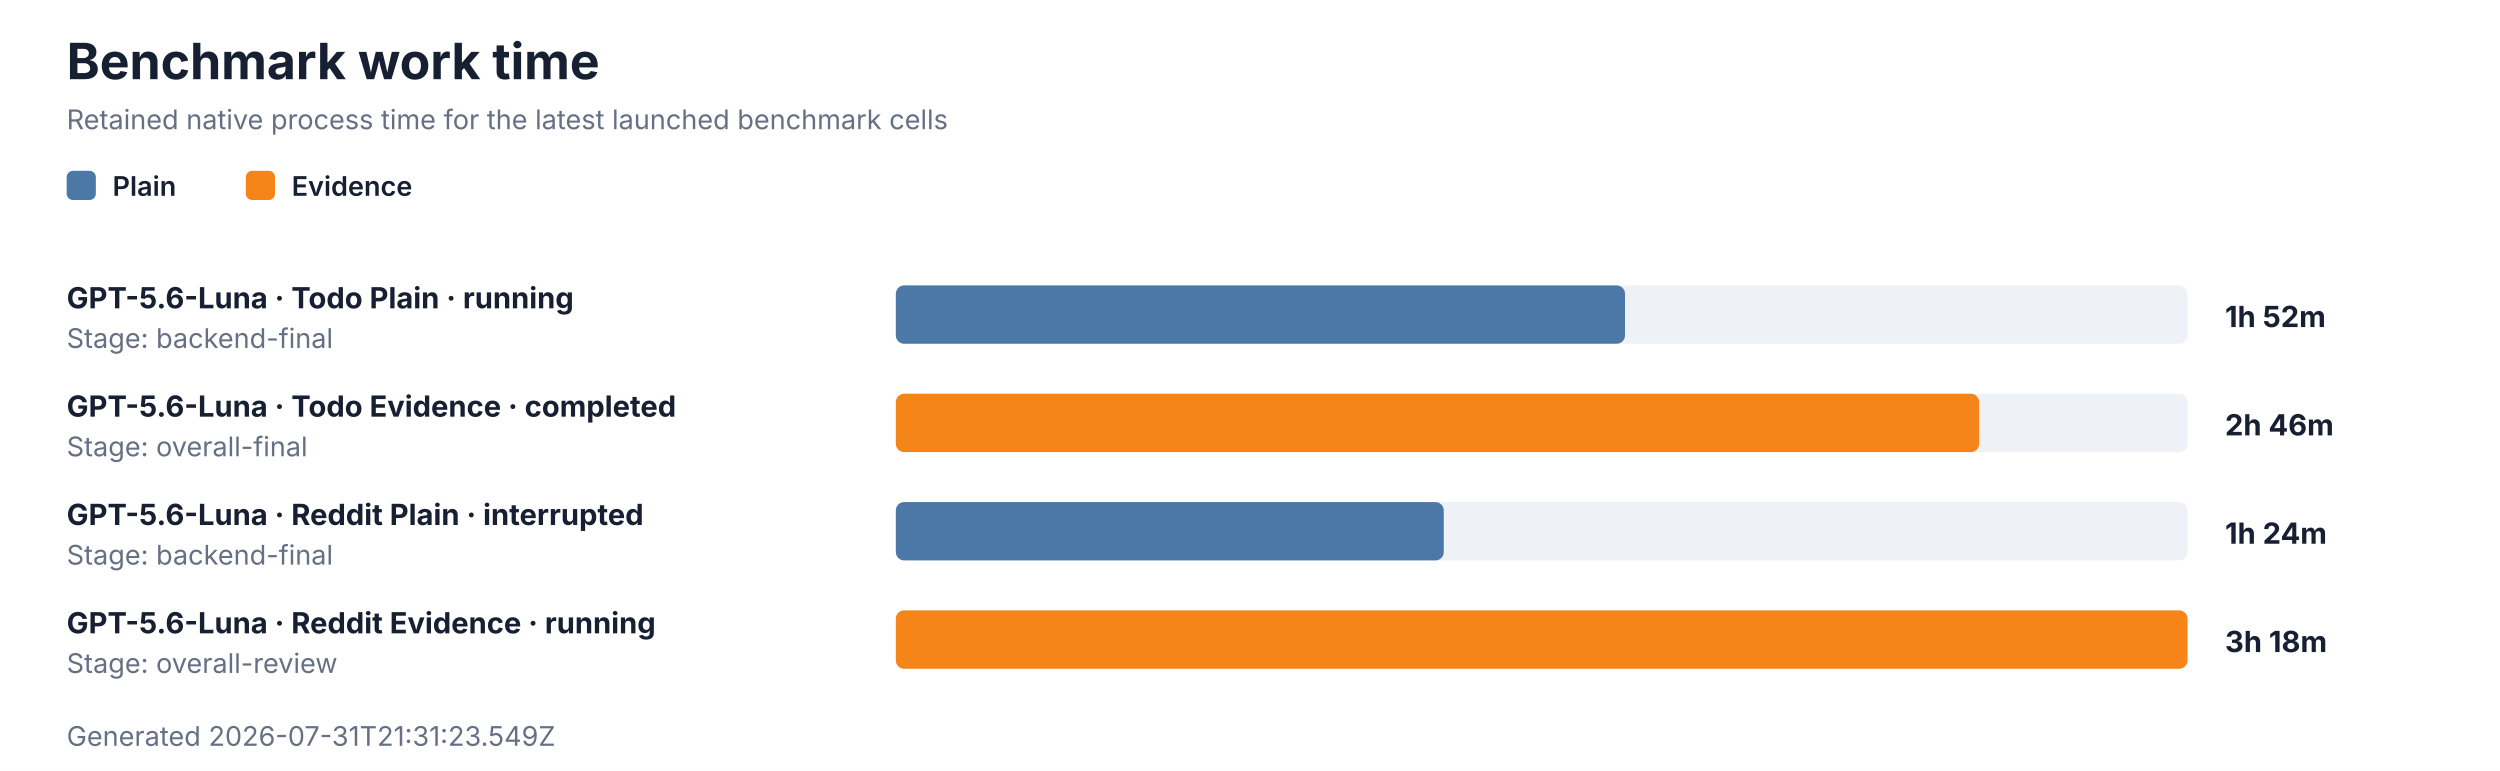
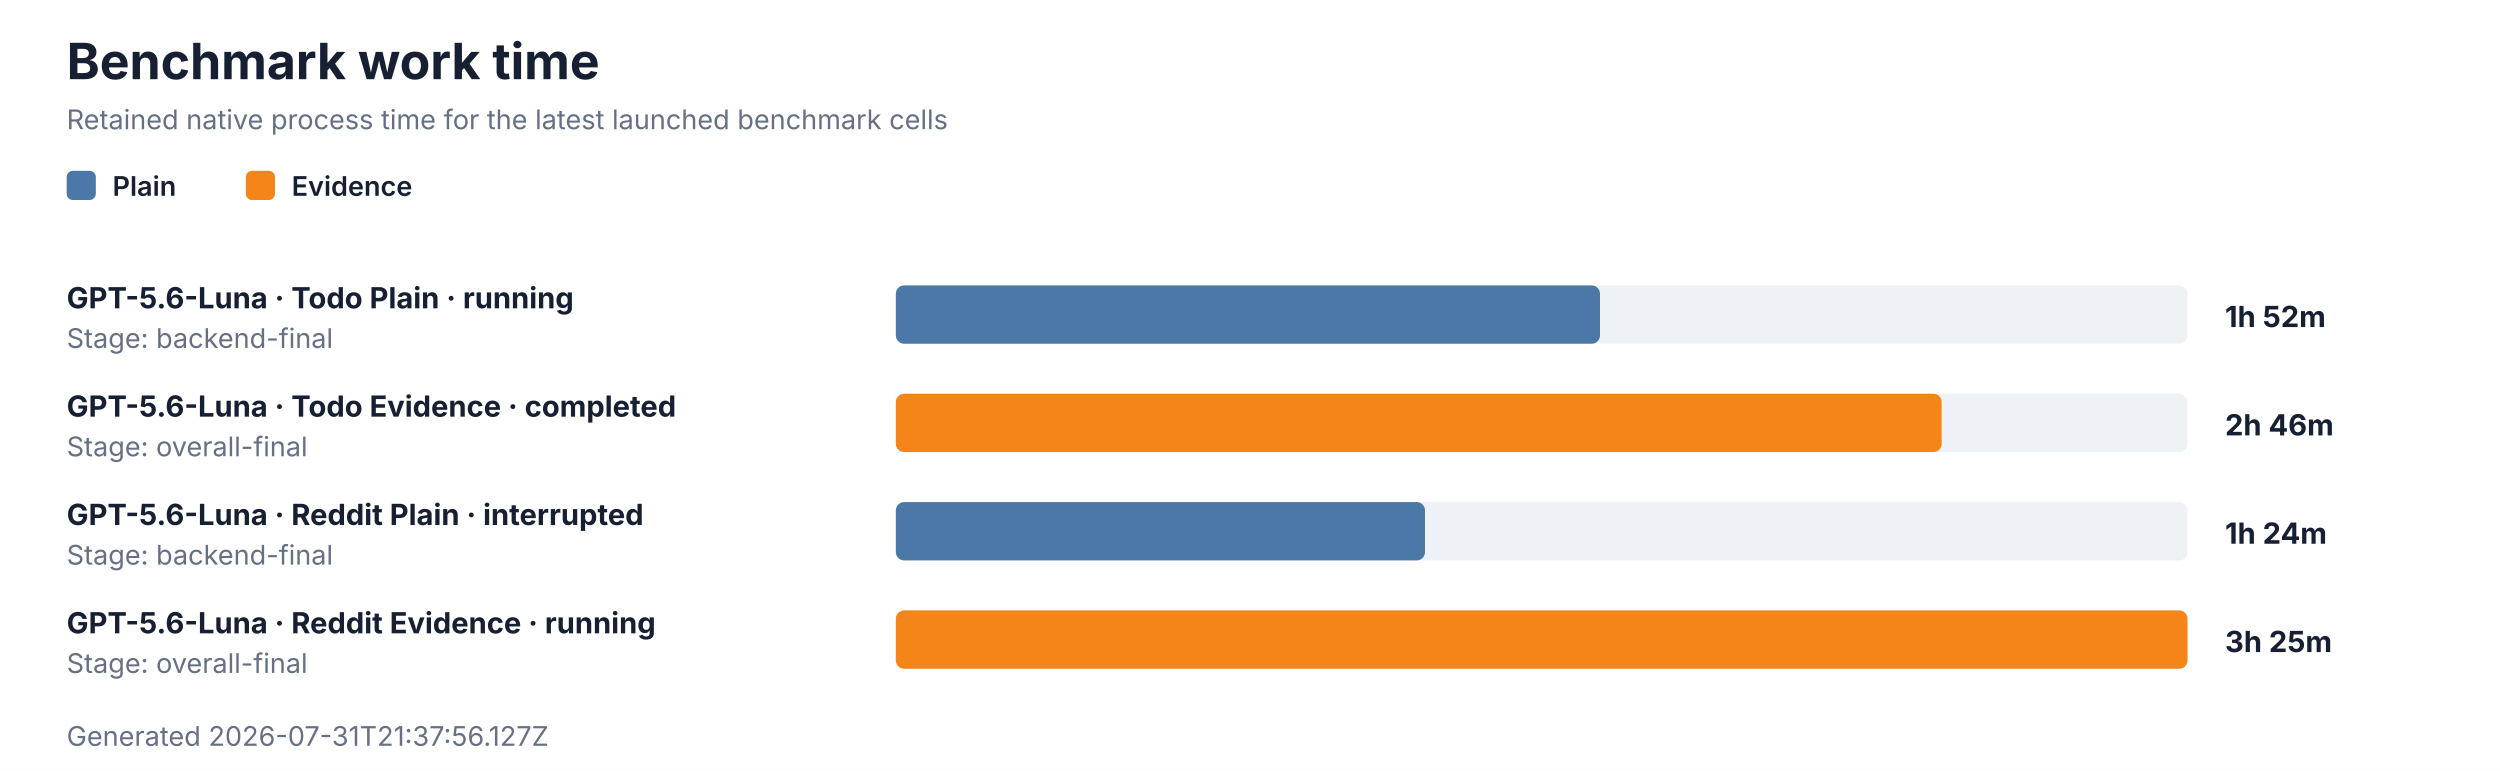
<svg xmlns="http://www.w3.org/2000/svg" role="img" aria-labelledby="title description" viewBox="0 0 1200 370" width="1200" height="370">
  <style>
  text { font-family: Inter, ui-sans-serif, system-ui, -apple-system, BlinkMacSystemFont, 'Segoe UI', sans-serif; fill: #172033; }
  .title { font-size: 24px; font-weight: 700; }
  .subtitle, .stage, .generated { font-size: 13px; fill: #667085; }
  .label { font-size: 14px; font-weight: 650; }
  .value { font-size: 14px; font-weight: 700; }
  .legend { font-size: 13px; font-weight: 600; }
  .empty { font-size: 15px; fill: #667085; }
  .track { fill: #eef1f6; }
</style>
  <rect width="1200" height="370" fill="#ffffff" />
  <text x="32" y="38" class="title">Benchmark work time</text>
  <text x="32" y="62" class="subtitle">Retained native process time for the latest launched benchmark cells</text>
  <rect x="32" y="82" width="14" height="14" rx="3" fill="#4c78a8" />
  <text x="54" y="94" class="legend">Plain</text>
  <rect x="118" y="82" width="14" height="14" rx="3" fill="#f58518" />
  <text x="140" y="94" class="legend">Evidence</text>
  <text x="32" y="148" class="label">GPT-5.6-Luna · Todo Plain · running</text>
  <text x="32" y="167" class="stage">Stage: backend-final</text>
  <rect x="430" y="137" width="620" height="28" rx="4" class="track" />
-   <rect x="430" y="137" width="350" height="28" rx="4" fill="#4c78a8" />
+   <rect x="430" y="137" width="338" height="28" rx="4" fill="#4c78a8" />
  <text x="1068" y="157" class="value">1h 52m</text>
  <text x="32" y="200" class="label">GPT-5.6-Luna · Todo Evidence · completed</text>
  <text x="32" y="219" class="stage">Stage: overall-final</text>
  <rect x="430" y="189" width="620" height="28" rx="4" class="track" />
-   <rect x="430" y="189" width="520" height="28" rx="4" fill="#f58518" />
+   <rect x="430" y="189" width="502" height="28" rx="4" fill="#f58518" />
  <text x="1068" y="209" class="value">2h 46m</text>
  <text x="32" y="252" class="label">GPT-5.6-Luna · Reddit Plain · interrupted</text>
  <text x="32" y="271" class="stage">Stage: backend-final</text>
  <rect x="430" y="241" width="620" height="28" rx="4" class="track" />
-   <rect x="430" y="241" width="263" height="28" rx="4" fill="#4c78a8" />
+   <rect x="430" y="241" width="254" height="28" rx="4" fill="#4c78a8" />
  <text x="1068" y="261" class="value">1h 24m</text>
  <text x="32" y="304" class="label">GPT-5.6-Luna · Reddit Evidence · running</text>
-   <text x="32" y="323" class="stage">Stage: overall-review</text>
+   <text x="32" y="323" class="stage">Stage: overall-final</text>
  <rect x="430" y="293" width="620" height="28" rx="4" class="track" />
  <rect x="430" y="293" width="620" height="28" rx="4" fill="#f58518" />
-   <text x="1068" y="313" class="value">3h 18m</text>
-   <text x="32" y="358" class="generated">Generated 2026-07-31T21:31:23.549Z</text>
+   <text x="1068" y="313" class="value">3h 25m</text>
+   <text x="32" y="358" class="generated">Generated 2026-07-31T21:37:56.127Z</text>
</svg>
